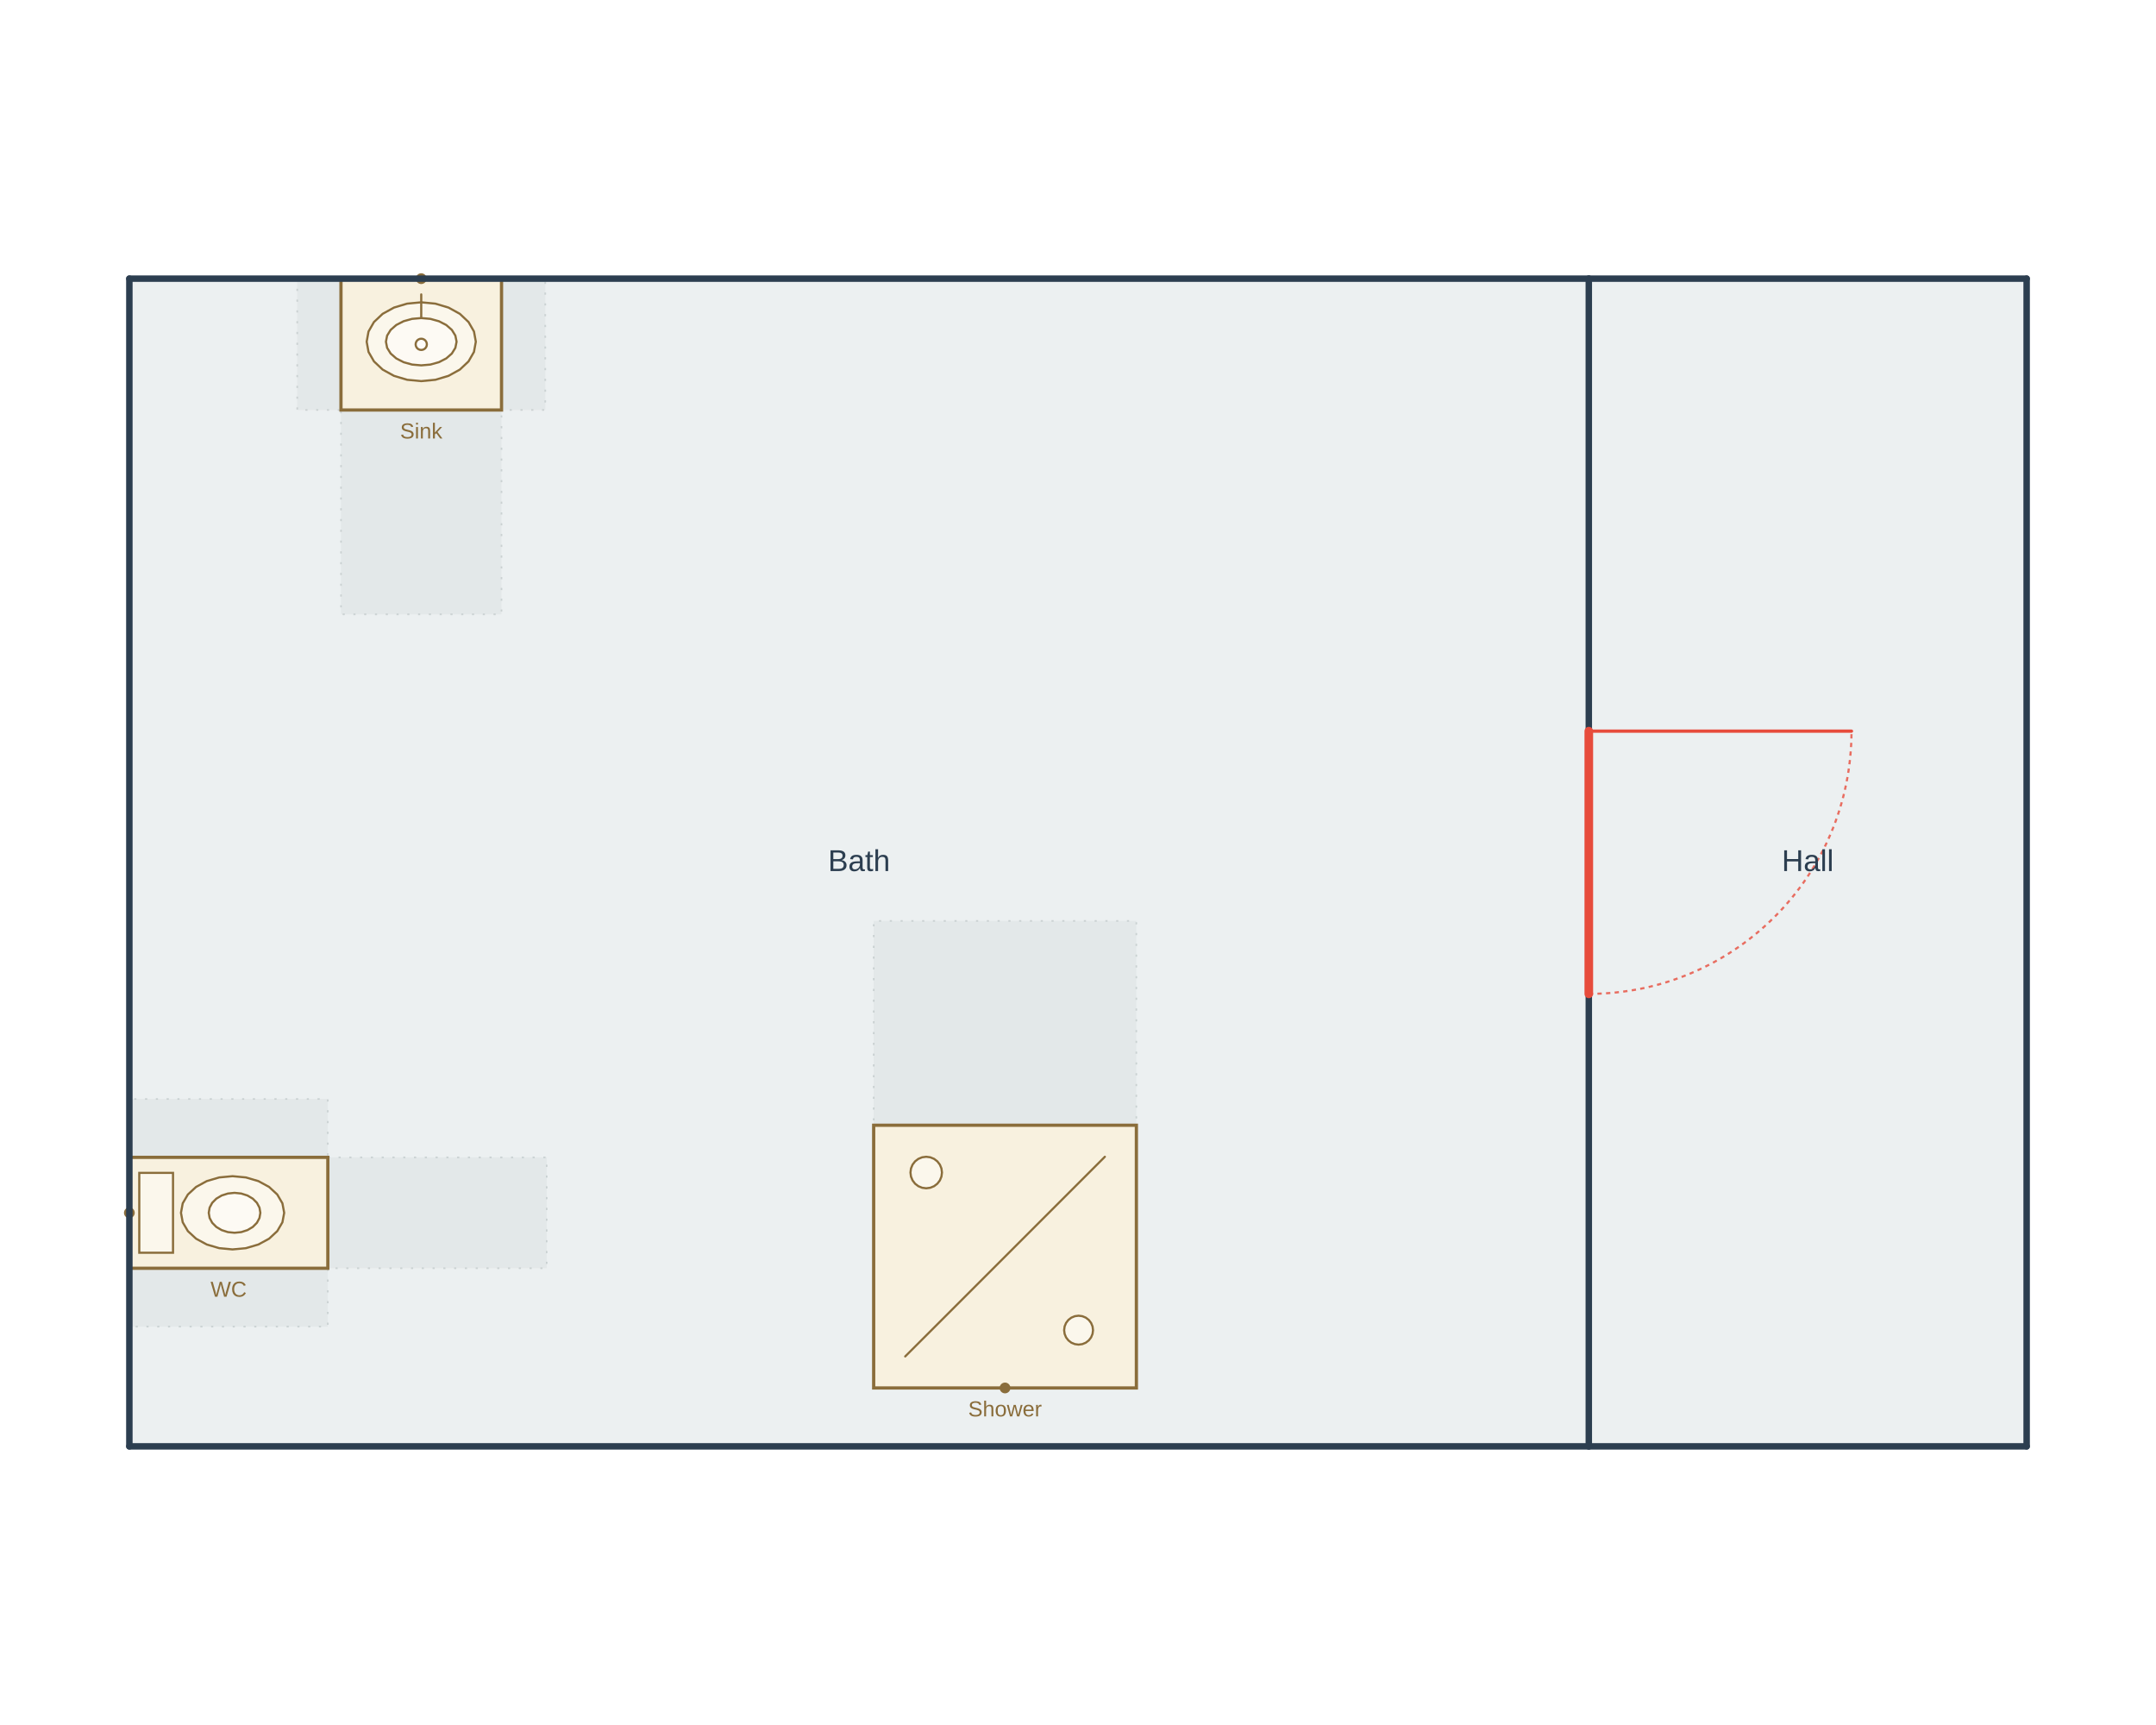
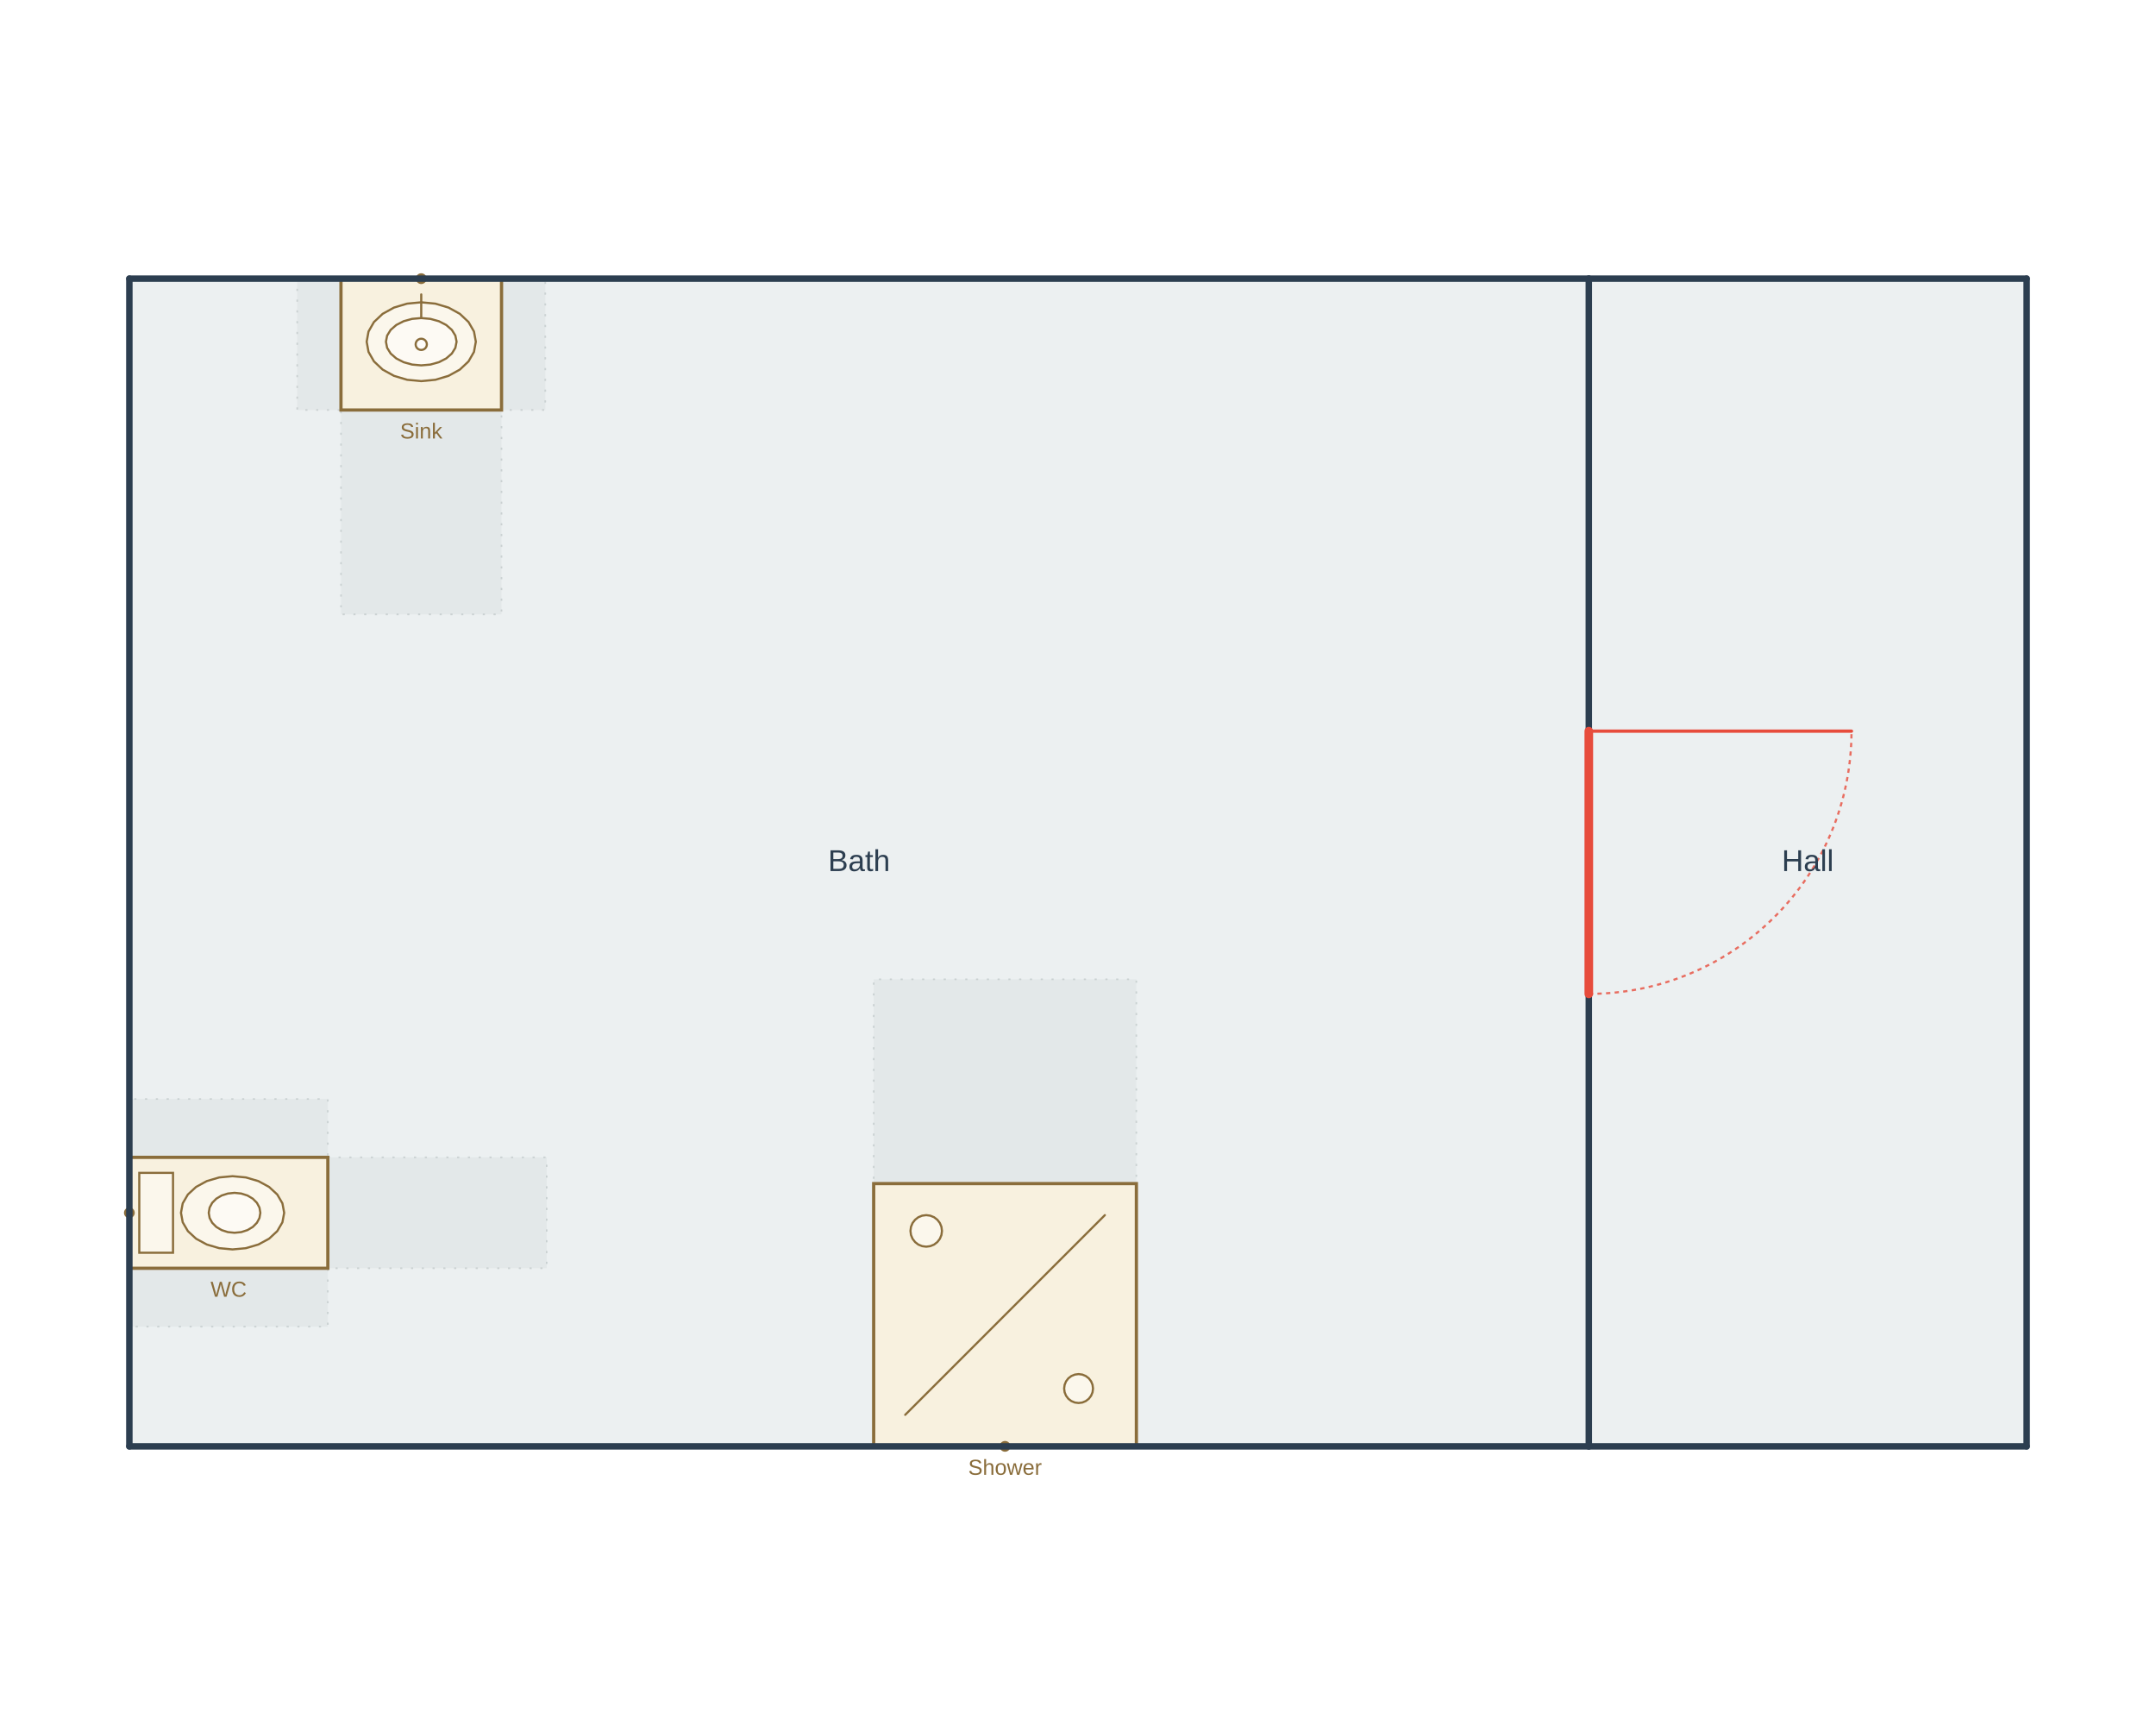
<svg xmlns="http://www.w3.org/2000/svg" width="1000" height="800" viewBox="0 0 1000 800">
  <defs>
    <style>
      .room-label { font-family: Arial, sans-serif; font-weight: 500; }
    </style>
  </defs>
  <rect width="1000" height="800" fill="#ffffff" />
  <path d="M 60.00 670.77 L 940.00 670.77 L 940.00 129.23 L 60.00 129.23 Z" fill="none" stroke="#7f8c8d" stroke-width="2" stroke-dasharray="8,4" />
  <path d="M 60.00 670.77 L 736.92 670.77 L 736.92 129.23 L 60.00 129.23 Z" fill="#ecf0f1" stroke="#bdc3c7" stroke-width="1" />
  <path d="M 736.92 670.77 L 940.00 670.77 L 940.00 129.23 L 736.92 129.23 Z" fill="#ecf0f1" stroke="#bdc3c7" stroke-width="1" />
  <path class="object-clearance" d="M 152.06 536.74 L 152.06 588.18 L 253.60 588.18 L 253.60 536.74 Z" fill="#7f8c8d" fill-opacity="0.08" stroke="#7f8c8d" stroke-opacity="0.28" stroke-width="0.75" stroke-dasharray="1,4" />
  <path class="object-clearance" d="M 60.00 509.66 L 60.00 536.74 L 152.06 536.74 L 152.06 509.66 Z" fill="#7f8c8d" fill-opacity="0.08" stroke="#7f8c8d" stroke-opacity="0.28" stroke-width="0.75" stroke-dasharray="1,4" />
  <path class="object-clearance" d="M 60.00 588.18 L 60.00 615.26 L 152.06 615.26 L 152.06 588.18 Z" fill="#7f8c8d" fill-opacity="0.08" stroke="#7f8c8d" stroke-opacity="0.28" stroke-width="0.75" stroke-dasharray="1,4" />
  <path class="object-clearance" d="M 232.62 190.15 L 158.15 190.15 L 158.15 284.92 L 232.62 284.92 Z" fill="#7f8c8d" fill-opacity="0.08" stroke="#7f8c8d" stroke-opacity="0.28" stroke-width="0.75" stroke-dasharray="1,4" />
  <path class="object-clearance" d="M 252.92 129.23 L 232.62 129.23 L 232.62 190.15 L 252.92 190.15 Z" fill="#7f8c8d" fill-opacity="0.08" stroke="#7f8c8d" stroke-opacity="0.28" stroke-width="0.75" stroke-dasharray="1,4" />
  <path class="object-clearance" d="M 158.15 129.23 L 137.85 129.23 L 137.85 190.15 L 158.15 190.15 Z" fill="#7f8c8d" fill-opacity="0.08" stroke="#7f8c8d" stroke-opacity="0.28" stroke-width="0.75" stroke-dasharray="1,4" />
-   <path class="object-clearance" d="M 405.23 521.85 L 527.08 521.85 L 527.08 427.08 L 405.23 427.08 Z" fill="#7f8c8d" fill-opacity="0.08" stroke="#7f8c8d" stroke-opacity="0.28" stroke-width="0.75" stroke-dasharray="1,4" />
+   <path class="object-clearance" d="M 405.23 548.92 L 527.08 548.92 L 527.08 454.15 L 405.23 454.15 Z" fill="#7f8c8d" fill-opacity="0.08" stroke="#7f8c8d" stroke-opacity="0.28" stroke-width="0.75" stroke-dasharray="1,4" />
  <g class="fixture fixture-toilet" data-object="wc1" data-catalog-id="builtin.sanitary.toilet.floor_mounted">
    <path class="fixture-base fixture-toilet" d="M 60.00 536.74 L 60.00 588.18 L 152.06 588.18 L 152.06 536.74 Z" fill="#f8f1df" stroke="#8a6d3b" stroke-width="1.5" />
    <path class="fixture-detail fixture-toilet-tank" d="M 64.60 543.94 L 64.60 580.98 L 80.25 580.98 L 80.25 543.94 Z" fill="#ffffff" fill-opacity="0.42" stroke="#8a6d3b" stroke-width="1" />
    <path class="fixture-detail fixture-toilet-bowl" d="M 107.87 579.44 L 114.07 578.86 L 119.84 577.16 L 124.80 574.47 L 128.60 570.95 L 130.99 566.86 L 131.81 562.46 L 130.99 558.07 L 128.60 553.97 L 124.80 550.46 L 119.84 547.76 L 114.07 546.06 L 107.87 545.48 L 101.68 546.06 L 95.90 547.76 L 90.95 550.46 L 87.14 553.97 L 84.75 558.07 L 83.94 562.46 L 84.75 566.86 L 87.14 570.95 L 90.95 574.47 L 95.90 577.16 L 101.68 578.86 Z" fill="#ffffff" fill-opacity="0.42" stroke="#8a6d3b" stroke-width="1" />
    <path class="fixture-detail fixture-toilet-water" d="M 108.79 571.72 L 111.89 571.41 L 114.78 570.48 L 117.26 569.01 L 119.16 567.09 L 120.35 564.86 L 120.76 562.46 L 120.35 560.06 L 119.16 557.83 L 117.26 555.91 L 114.78 554.44 L 111.89 553.52 L 108.79 553.20 L 105.70 553.52 L 102.81 554.44 L 100.33 555.91 L 98.43 557.83 L 97.23 560.06 L 96.82 562.46 L 97.23 564.86 L 98.43 567.09 L 100.33 569.01 L 102.81 570.48 L 105.70 571.41 Z" fill="#ffffff" fill-opacity="0.42" stroke="#8a6d3b" stroke-width="1" />
  </g>
  <circle data-object-origin="wc1" cx="60.00" cy="562.46" r="2.5" fill="#8a6d3b" />
  <g class="fixture fixture-bath-sink" data-object="lav1" data-catalog-id="builtin.sanitary.sink.wall_hung">
    <path class="fixture-base fixture-bath-sink" d="M 232.62 129.23 L 158.15 129.23 L 158.15 190.15 L 232.62 190.15 Z" fill="#f8f1df" stroke="#8a6d3b" stroke-width="1.5" />
    <path class="fixture-detail fixture-sink-basin" d="M 170.07 158.47 L 170.93 163.20 L 173.46 167.61 L 177.48 171.40 L 182.73 174.30 L 188.83 176.13 L 195.38 176.75 L 201.94 176.13 L 208.04 174.30 L 213.29 171.40 L 217.31 167.61 L 219.84 163.20 L 220.70 158.47 L 219.84 153.74 L 217.31 149.34 L 213.29 145.55 L 208.04 142.65 L 201.94 140.82 L 195.38 140.20 L 188.83 140.82 L 182.73 142.65 L 177.48 145.55 L 173.46 149.34 L 170.93 153.74 Z" fill="#ffffff" fill-opacity="0.42" stroke="#8a6d3b" stroke-width="1" />
    <path class="fixture-detail fixture-sink-inner" d="M 179.00 158.47 L 179.56 161.31 L 181.20 163.96 L 183.80 166.23 L 187.19 167.97 L 191.14 169.07 L 195.38 169.44 L 199.62 169.07 L 203.58 167.97 L 206.97 166.23 L 209.57 163.96 L 211.21 161.31 L 211.77 158.47 L 211.21 155.64 L 209.57 152.99 L 206.97 150.72 L 203.58 148.98 L 199.62 147.88 L 195.38 147.51 L 191.14 147.88 L 187.19 148.98 L 183.80 150.72 L 181.20 152.99 L 179.56 155.64 Z" fill="#ffffff" fill-opacity="0.42" stroke="#8a6d3b" stroke-width="1" />
    <path class="fixture-detail fixture-drain" d="M 192.78 159.69 L 192.87 160.37 L 193.13 161.00 L 193.54 161.54 L 194.08 161.95 L 194.71 162.21 L 195.38 162.30 L 196.06 162.21 L 196.69 161.95 L 197.23 161.54 L 197.64 161.00 L 197.90 160.37 L 197.99 159.69 L 197.90 159.02 L 197.64 158.39 L 197.23 157.85 L 196.69 157.44 L 196.06 157.17 L 195.38 157.09 L 194.71 157.17 L 194.08 157.44 L 193.54 157.85 L 193.13 158.39 L 192.87 159.02 Z" fill="#ffffff" fill-opacity="0.42" stroke="#8a6d3b" stroke-width="1" />
    <line class="fixture-detail fixture-faucet" x1="195.38" y1="136.54" x2="195.38" y2="147.51" stroke="#8a6d3b" stroke-width="1" stroke-linecap="round" />
  </g>
  <circle data-object-origin="lav1" cx="195.38" cy="129.23" r="2.5" fill="#8a6d3b" />
  <g class="fixture fixture-shower" data-object="shower1" data-catalog-id="builtin.sanitary.shower.size_900x900">
-     <path class="fixture-base fixture-shower" d="M 405.23 643.69 L 527.08 643.69 L 527.08 521.85 L 405.23 521.85 Z" fill="#f8f1df" stroke="#8a6d3b" stroke-width="1.5" />
-     <line class="fixture-detail fixture-shower-slope" x1="419.85" y1="629.07" x2="512.46" y2="536.47" stroke="#8a6d3b" stroke-width="1" stroke-linecap="round" />
-     <path class="fixture-detail fixture-drain" d="M 506.97 616.89 L 506.74 615.15 L 506.07 613.54 L 505.01 612.15 L 503.62 611.08 L 502.01 610.41 L 500.27 610.18 L 498.54 610.41 L 496.92 611.08 L 495.53 612.15 L 494.47 613.54 L 493.80 615.15 L 493.57 616.89 L 493.80 618.62 L 494.47 620.24 L 495.53 621.62 L 496.92 622.69 L 498.54 623.36 L 500.27 623.59 L 502.01 623.36 L 503.62 622.69 L 505.01 621.62 L 506.07 620.24 L 506.74 618.62 Z" fill="#ffffff" fill-opacity="0.42" stroke="#8a6d3b" stroke-width="1" />
-     <path class="fixture-detail fixture-shower-head" d="M 436.91 543.78 L 436.66 541.89 L 435.93 540.12 L 434.77 538.61 L 433.26 537.45 L 431.49 536.72 L 429.60 536.47 L 427.71 536.72 L 425.94 537.45 L 424.43 538.61 L 423.27 540.12 L 422.54 541.89 L 422.29 543.78 L 422.54 545.67 L 423.27 547.43 L 424.43 548.95 L 425.94 550.11 L 427.71 550.84 L 429.60 551.09 L 431.49 550.84 L 433.26 550.11 L 434.77 548.95 L 435.93 547.43 L 436.66 545.67 Z" fill="#ffffff" fill-opacity="0.42" stroke="#8a6d3b" stroke-width="1" />
+     <path class="fixture-base fixture-shower" d="M 405.23 670.77 L 527.08 670.77 L 527.08 548.92 L 405.23 548.92 Z" fill="#f8f1df" stroke="#8a6d3b" stroke-width="1.5" />
+     <line class="fixture-detail fixture-shower-slope" x1="419.85" y1="656.15" x2="512.46" y2="563.54" stroke="#8a6d3b" stroke-width="1" stroke-linecap="round" />
+     <path class="fixture-detail fixture-drain" d="M 506.97 643.96 L 506.74 642.23 L 506.07 640.61 L 505.01 639.22 L 503.62 638.16 L 502.01 637.49 L 500.27 637.26 L 498.54 637.49 L 496.92 638.16 L 495.53 639.22 L 494.47 640.61 L 493.80 642.23 L 493.57 643.96 L 493.80 645.70 L 494.47 647.31 L 495.53 648.70 L 496.92 649.77 L 498.54 650.44 L 500.27 650.66 L 502.01 650.44 L 503.62 649.77 L 505.01 648.70 L 506.07 647.31 L 506.74 645.70 Z" fill="#ffffff" fill-opacity="0.42" stroke="#8a6d3b" stroke-width="1" />
+     <path class="fixture-detail fixture-shower-head" d="M 436.91 570.86 L 436.66 568.96 L 435.93 567.20 L 434.77 565.69 L 433.26 564.52 L 431.49 563.79 L 429.60 563.54 L 427.71 563.79 L 425.94 564.52 L 424.43 565.69 L 423.27 567.20 L 422.54 568.96 L 422.29 570.86 L 422.54 572.75 L 423.27 574.51 L 424.43 576.02 L 425.94 577.19 L 427.71 577.92 L 429.60 578.17 L 431.49 577.92 L 433.26 577.19 L 434.77 576.02 L 435.93 574.51 L 436.66 572.75 Z" fill="#ffffff" fill-opacity="0.42" stroke="#8a6d3b" stroke-width="1" />
  </g>
-   <circle data-object-origin="shower1" cx="466.15" cy="643.69" r="2.5" fill="#8a6d3b" />
+   <circle data-object-origin="shower1" cx="466.15" cy="670.77" r="2.5" fill="#8a6d3b" />
  <line x1="736.92" y1="670.77" x2="736.92" y2="129.23" stroke="#2c3e50" stroke-width="3" stroke-linecap="round" />
  <line x1="60.00" y1="670.77" x2="736.92" y2="670.77" stroke="#2c3e50" stroke-width="3" stroke-linecap="round" />
  <line x1="60.00" y1="129.23" x2="736.92" y2="129.23" stroke="#2c3e50" stroke-width="3" stroke-linecap="round" />
  <line x1="60.00" y1="670.77" x2="60.00" y2="129.23" stroke="#2c3e50" stroke-width="3" stroke-linecap="round" />
  <line x1="736.92" y1="670.77" x2="940.00" y2="670.77" stroke="#2c3e50" stroke-width="3" stroke-linecap="round" />
  <line x1="940.00" y1="670.77" x2="940.00" y2="129.23" stroke="#2c3e50" stroke-width="3" stroke-linecap="round" />
  <line x1="736.92" y1="129.23" x2="940.00" y2="129.23" stroke="#2c3e50" stroke-width="3" stroke-linecap="round" />
  <line x1="736.92" y1="460.92" x2="736.92" y2="339.08" stroke="#e74c3c" stroke-width="4" stroke-linecap="round" />
  <line class="door-leaf" x1="736.92" y1="339.08" x2="858.77" y2="339.08" stroke="#e74c3c" stroke-width="1.5" stroke-linecap="round" />
  <path class="door-swing" d="M 736.92 460.92 A 121.85 121.85 0 0 0 858.77 339.08" fill="none" stroke="#e74c3c" stroke-width="1" stroke-dasharray="2,2" opacity="0.8" />
  <text x="398.46" y="400.00" font-size="14" fill="#2c3e50" text-anchor="middle" dominant-baseline="middle" font-family="Arial, sans-serif">Bath</text>
  <text x="838.46" y="400.00" font-size="14" fill="#2c3e50" text-anchor="middle" dominant-baseline="middle" font-family="Arial, sans-serif">Hall</text>
  <text class="fixture-label" data-object-label="wc1" x="106.03" y="598.52" font-size="10.08" fill="#8a6d3b" text-anchor="middle" dominant-baseline="middle" font-family="Arial, sans-serif">WC</text>
  <text class="fixture-label" data-object-label="lav1" x="195.38" y="200.49" font-size="10.08" fill="#8a6d3b" text-anchor="middle" dominant-baseline="middle" font-family="Arial, sans-serif">Sink</text>
-   <text class="fixture-label" data-object-label="shower1" x="466.15" y="654.02" font-size="10.08" fill="#8a6d3b" text-anchor="middle" dominant-baseline="middle" font-family="Arial, sans-serif">Shower</text>
+   <text class="fixture-label" data-object-label="shower1" x="466.15" y="681.10" font-size="10.08" fill="#8a6d3b" text-anchor="middle" dominant-baseline="middle" font-family="Arial, sans-serif">Shower</text>
</svg>
